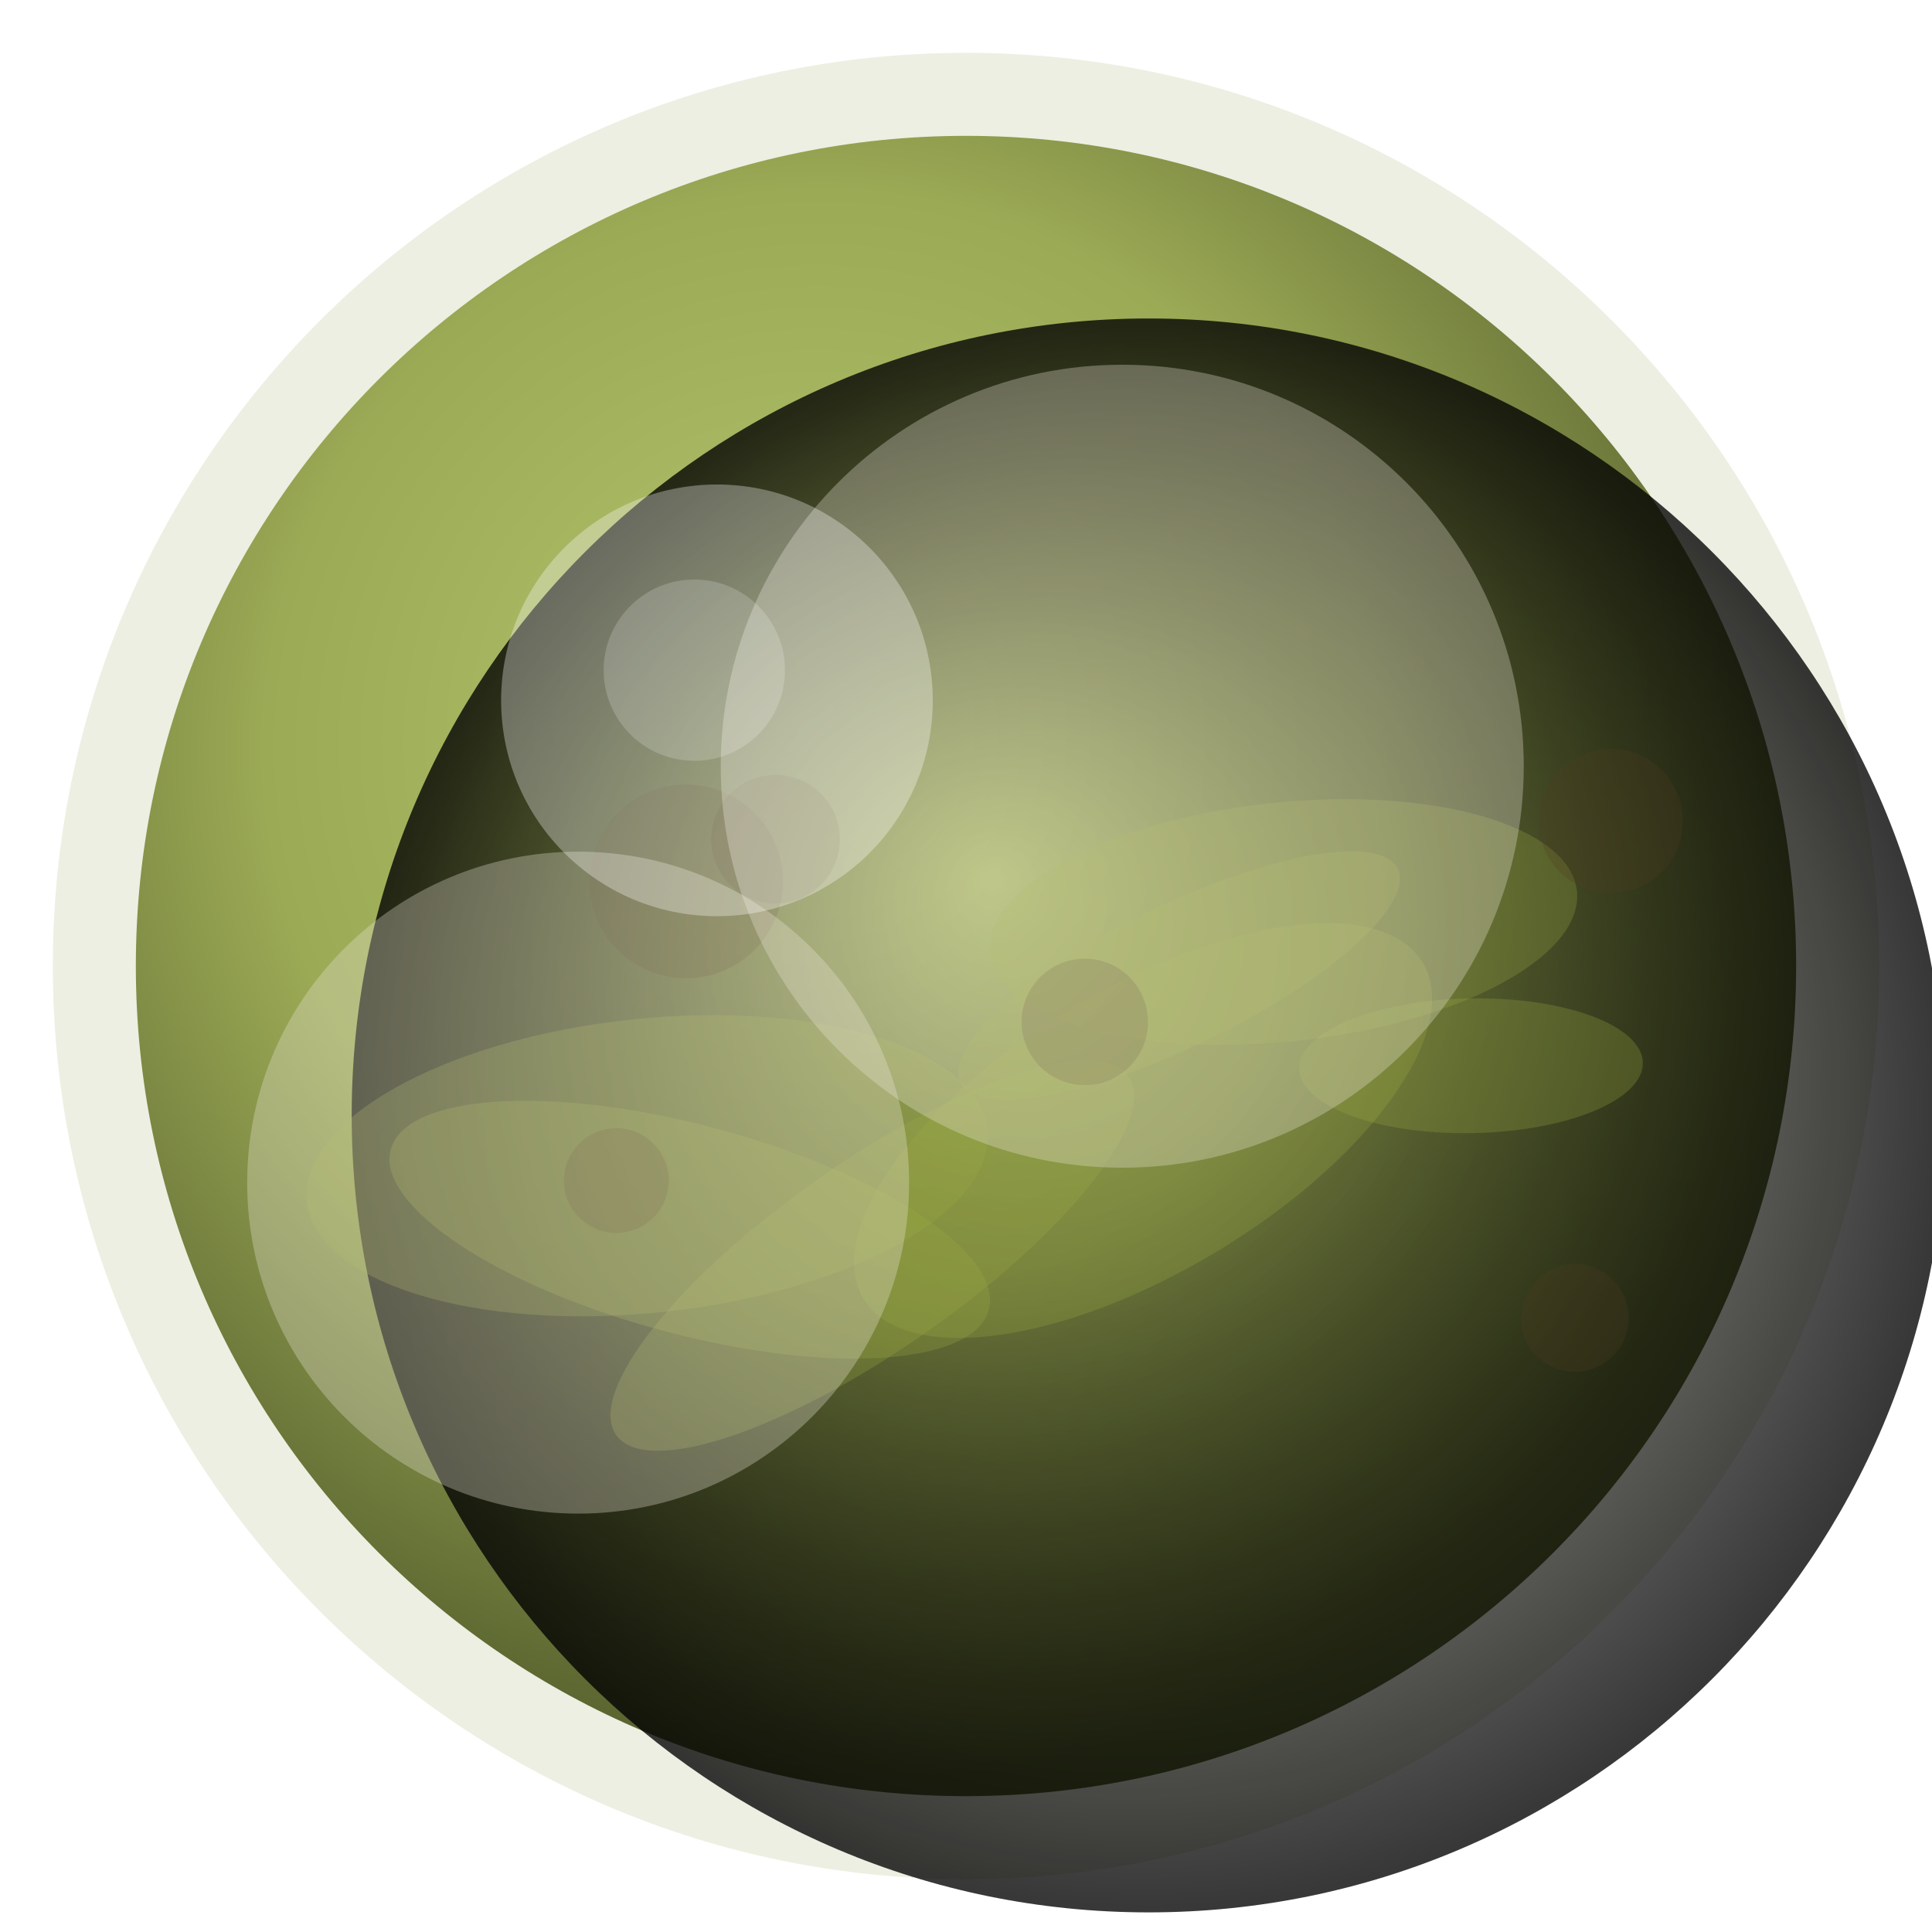
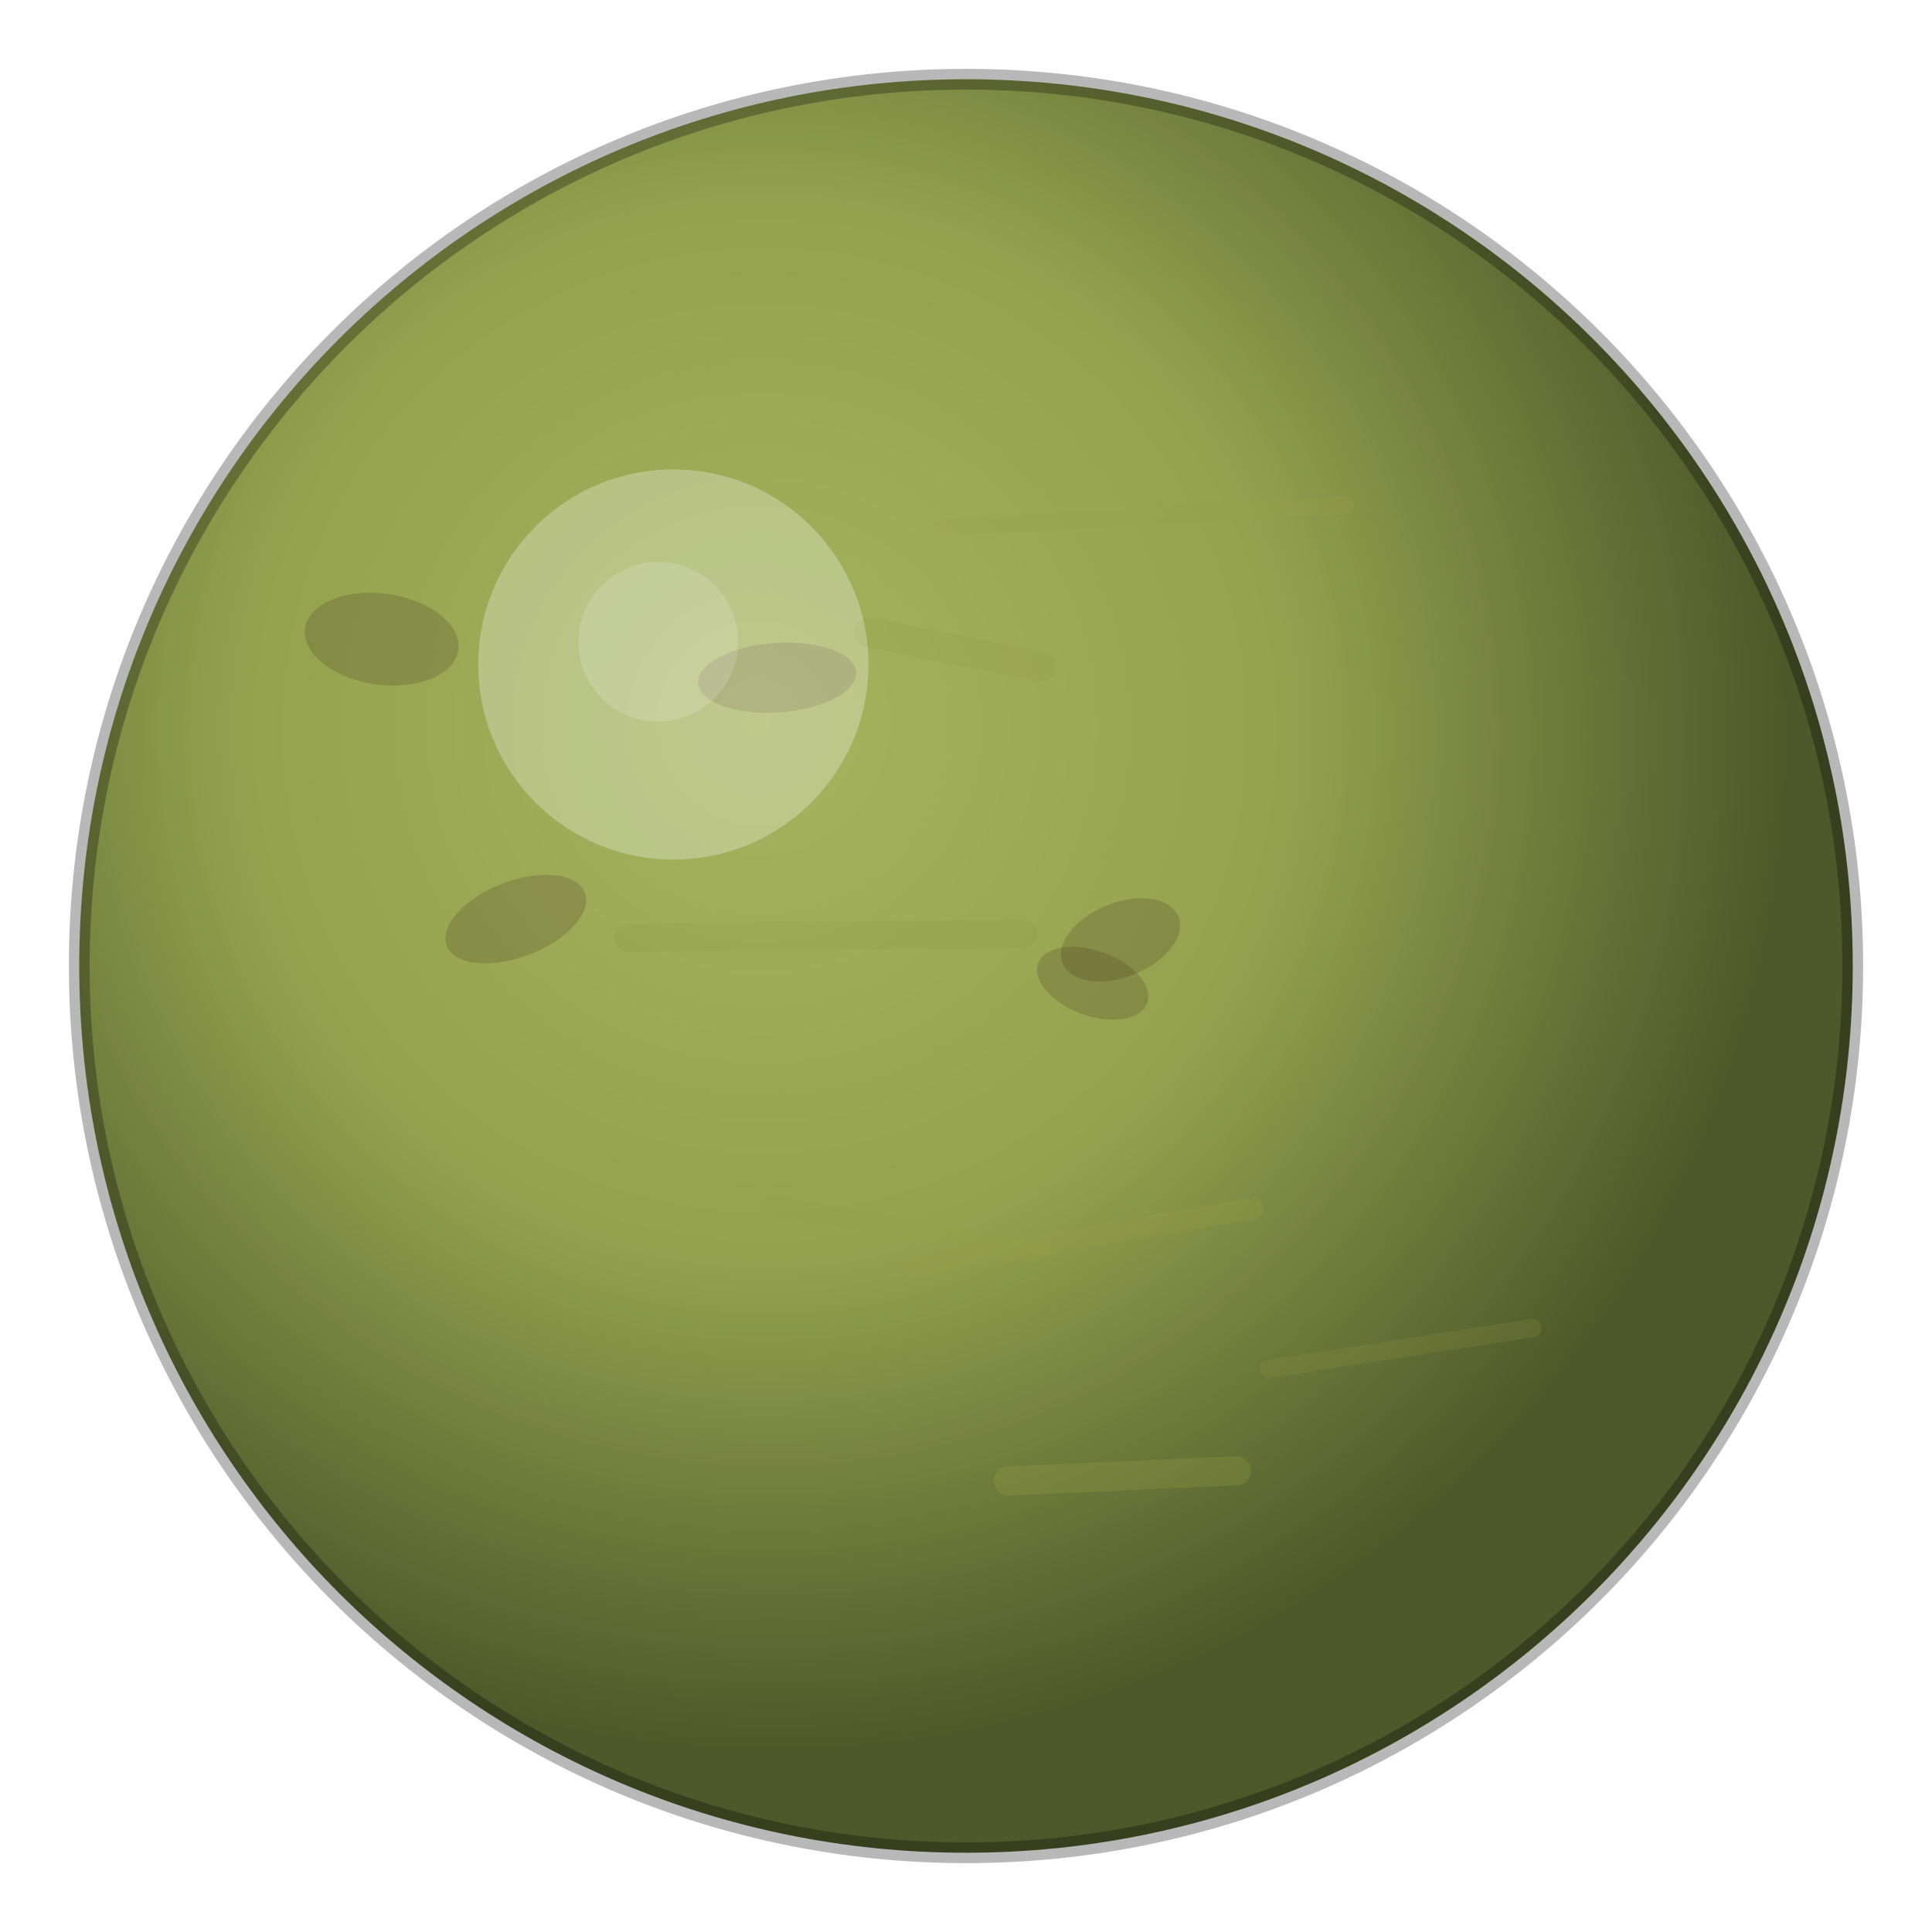
<svg xmlns="http://www.w3.org/2000/svg" width="512" height="512" viewBox="0 0 512 512">
  <defs>
-     <radialGradient id="bodyGrad2" cx="42%" cy="38%" r="62%" fx="40%" fy="35%">
-       <stop offset="0%" stop-color="rgb(180,195,110)" />
-       <stop offset="55%" stop-color="rgb(155,170,85)" />
-       <stop offset="100%" stop-color="rgb(85,95,45)" />
-     </radialGradient>
-     <radialGradient id="shade2" cx="50%" cy="50%" r="50%" fx="40%" fy="35%">
-       <stop offset="0%" stop-color="rgba(0,0,0,0.0)" />
-       <stop offset="70%" stop-color="rgba(0,0,0,0.55)" />
-       <stop offset="100%" stop-color="rgba(0,0,0,0.78)" />
+     <radialGradient id="bodySteppe2" cx="39%" cy="37%" r="58%" fx="38%" fy="36%">
+       <stop offset="0%" stop-color="rgb(166,180,96)" />
+       <stop offset="52%" stop-color="rgb(148,162,78)" />
+       <stop offset="100%" stop-color="rgb(78,88,42)" />
    </radialGradient>
  </defs>
-   <circle cx="256" cy="256" r="242" fill="rgba(160,170,100,0.19)" />
-   <circle cx="256" cy="256" r="220" fill="url(#bodyGrad2)" />
-   <ellipse cx="304.4" cy="295.6" rx="211.2" ry="211.2" fill="url(#shade2)" />
-   <ellipse cx="171.522" cy="308.93" rx="90.717" ry="38.971" fill="rgba(155,170,70,0.27)" transform="rotate(-6 171.5219 308.9303)" />
-   <ellipse cx="231.167" cy="332.748" rx="82.878" ry="24.852" fill="rgba(155,170,70,0.27)" transform="rotate(-35 231.1667 332.7484)" />
-   <ellipse cx="312.467" cy="258.491" rx="64.496" ry="18.658" fill="rgba(155,170,70,0.27)" transform="rotate(-26 312.4673 258.4911)" />
-   <ellipse cx="182.795" cy="325.879" rx="82.048" ry="27.706" fill="rgba(155,170,70,0.27)" transform="rotate(15 182.7954 325.8792)" />
-   <ellipse cx="302.912" cy="299.613" rx="86.454" ry="37.552" fill="rgba(155,170,70,0.27)" transform="rotate(-31 302.9116 299.6134)" />
-   <ellipse cx="340.117" cy="244.349" rx="78.214" ry="31.68" fill="rgba(155,170,70,0.27)" transform="rotate(-6 340.1165 244.3491)" />
-   <ellipse cx="389.847" cy="282.439" rx="45.53" ry="17.852" fill="rgba(155,170,70,0.27)" transform="rotate(-1 389.8467 282.4386)" />
-   <circle cx="181.82" cy="233.575" r="25.671" fill="rgba(80,60,35,0.25)" />
-   <circle cx="163.332" cy="312.861" r="13.88" fill="rgba(80,60,35,0.25)" />
-   <circle cx="426.869" cy="217.576" r="19.093" fill="rgba(80,60,35,0.25)" />
-   <circle cx="417.347" cy="349.258" r="14.28" fill="rgba(80,60,35,0.25)" />
-   <circle cx="287.483" cy="270.81" r="16.749" fill="rgba(80,60,35,0.25)" />
-   <circle cx="205.513" cy="222.398" r="17.047" fill="rgba(80,60,35,0.25)" />
-   <circle cx="153.218" cy="313.412" r="87.711" fill="rgba(235,230,215,0.32)" />
-   <circle cx="297.409" cy="203.058" r="106.402" fill="rgba(235,230,215,0.32)" />
-   <circle cx="190.0" cy="185.6" r="57.2" fill="rgba(255,255,255,0.32)" />
-   <circle cx="184.0" cy="177.6" r="24.024" fill="rgba(255,255,255,0.18)" />
+   <circle cx="256" cy="256" r="235" fill="url(#bodySteppe2)" />
+   <circle cx="256" cy="256" r="235" fill="none" stroke="rgba(0,0,0,0.28)" stroke-width="5.5" />
+   <path d="M 336.269,362.792 Q 371.137,357.381 406.005,351.969" fill="none" stroke="rgba(150,160,70,0.18)" stroke-width="4.824" stroke-linecap="round" />
+   <path d="M 242.309,335.434 Q 287.167,327.888 332.024,320.341" fill="none" stroke="rgba(150,160,70,0.24)" stroke-width="5.495" stroke-linecap="round" />
+   <path d="M 166.593,248.516 Q 218.87,248.005 271.147,247.494" fill="none" stroke="rgba(150,160,70,0.29)" stroke-width="7.605" stroke-linecap="round" />
+   <path d="M 250.327,139.637 Q 303.347,136.751 356.368,133.865" fill="none" stroke="rgba(150,160,70,0.22)" stroke-width="4.674" stroke-linecap="round" />
+   <path d="M 204.103,319.296 Q 240.596,325.681 277.09,332.066" fill="none" stroke="rgba(150,160,70,0.25)" stroke-width="5.205" stroke-linecap="round" />
+   <path d="M 230.4,167.651 Q 253.201,172.122 276.002,176.592" fill="none" stroke="rgba(150,160,70,0.27)" stroke-width="7.992" stroke-linecap="round" />
+   <path d="M 267.236,392.467 Q 297.425,391.128 327.613,389.789" fill="none" stroke="rgba(150,160,70,0.27)" stroke-width="7.719" stroke-linecap="round" />
+   <ellipse cx="136.691" cy="243.577" rx="19.628" ry="10.049" fill="rgba(70,52,28,0.22)" transform="rotate(-21 136.6911 243.5767)" />
+   <ellipse cx="205.963" cy="179.596" rx="20.997" ry="9.211" fill="rgba(70,52,28,0.22)" transform="rotate(-4 205.9627 179.5963)" />
+   <ellipse cx="101.152" cy="169.386" rx="20.518" ry="12.074" fill="rgba(70,52,28,0.22)" transform="rotate(8 101.1516 169.3863)" />
+   <ellipse cx="296.939" cy="249.075" rx="16.56" ry="9.842" fill="rgba(70,52,28,0.22)" transform="rotate(-22 296.9389 249.0747)" />
+   <ellipse cx="289.556" cy="260.565" rx="15.384" ry="8.622" fill="rgba(70,52,28,0.22)" transform="rotate(20 289.5564 260.5651)" />
+   <circle cx="178.45" cy="176.1" r="51.7" fill="rgba(255,255,255,0.28)" />
+   <circle cx="174.45" cy="170.1" r="21.15" fill="rgba(255,255,255,0.15)" />
</svg>
